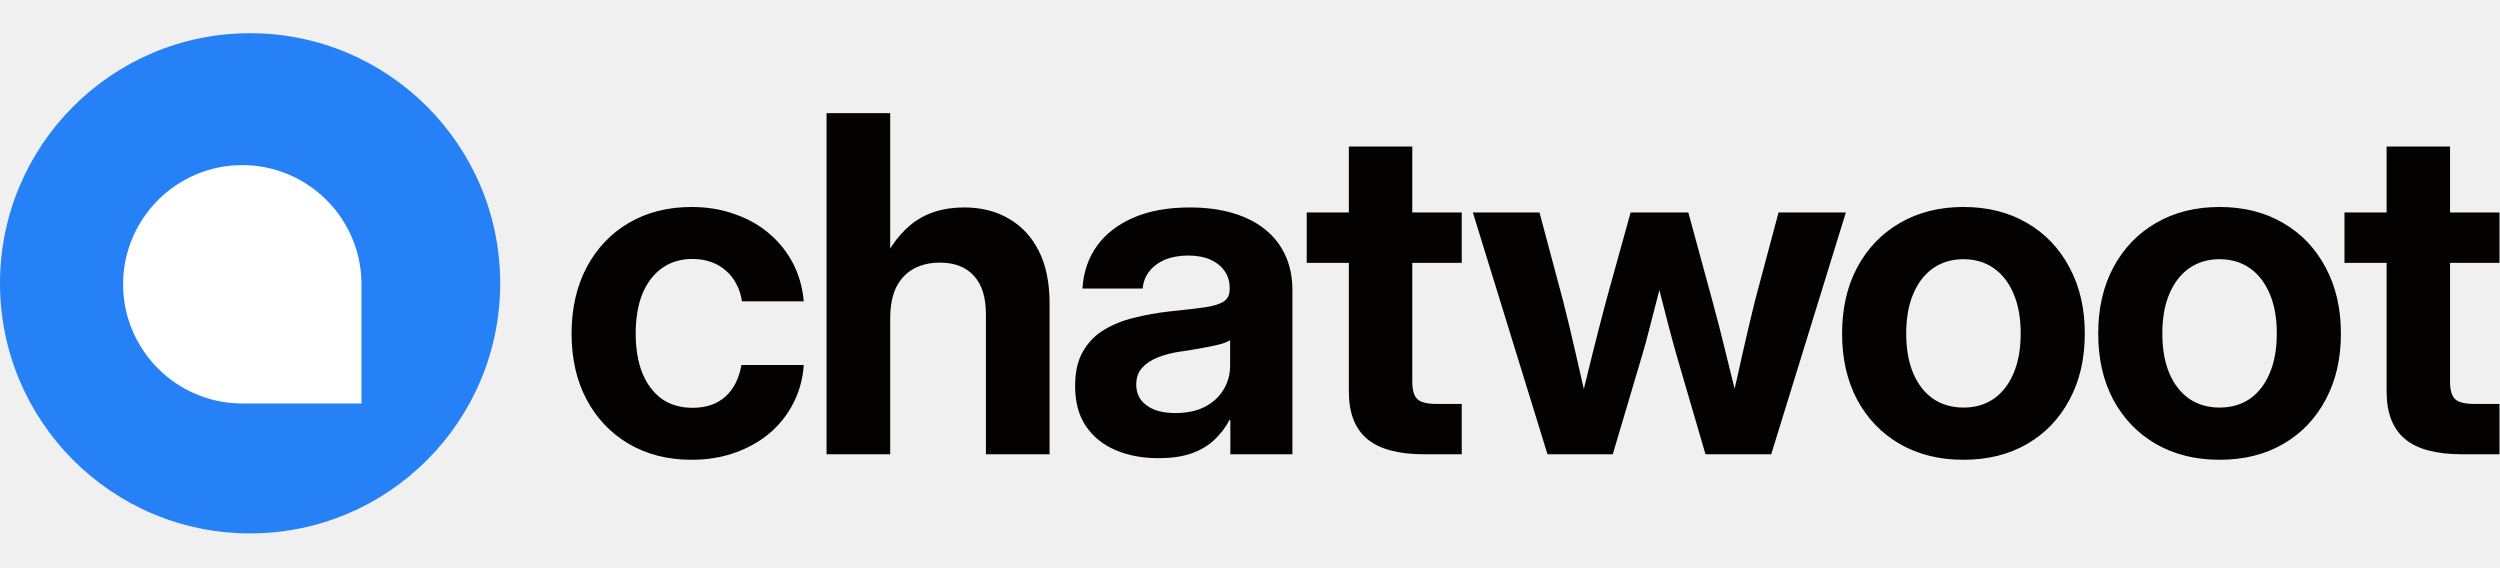
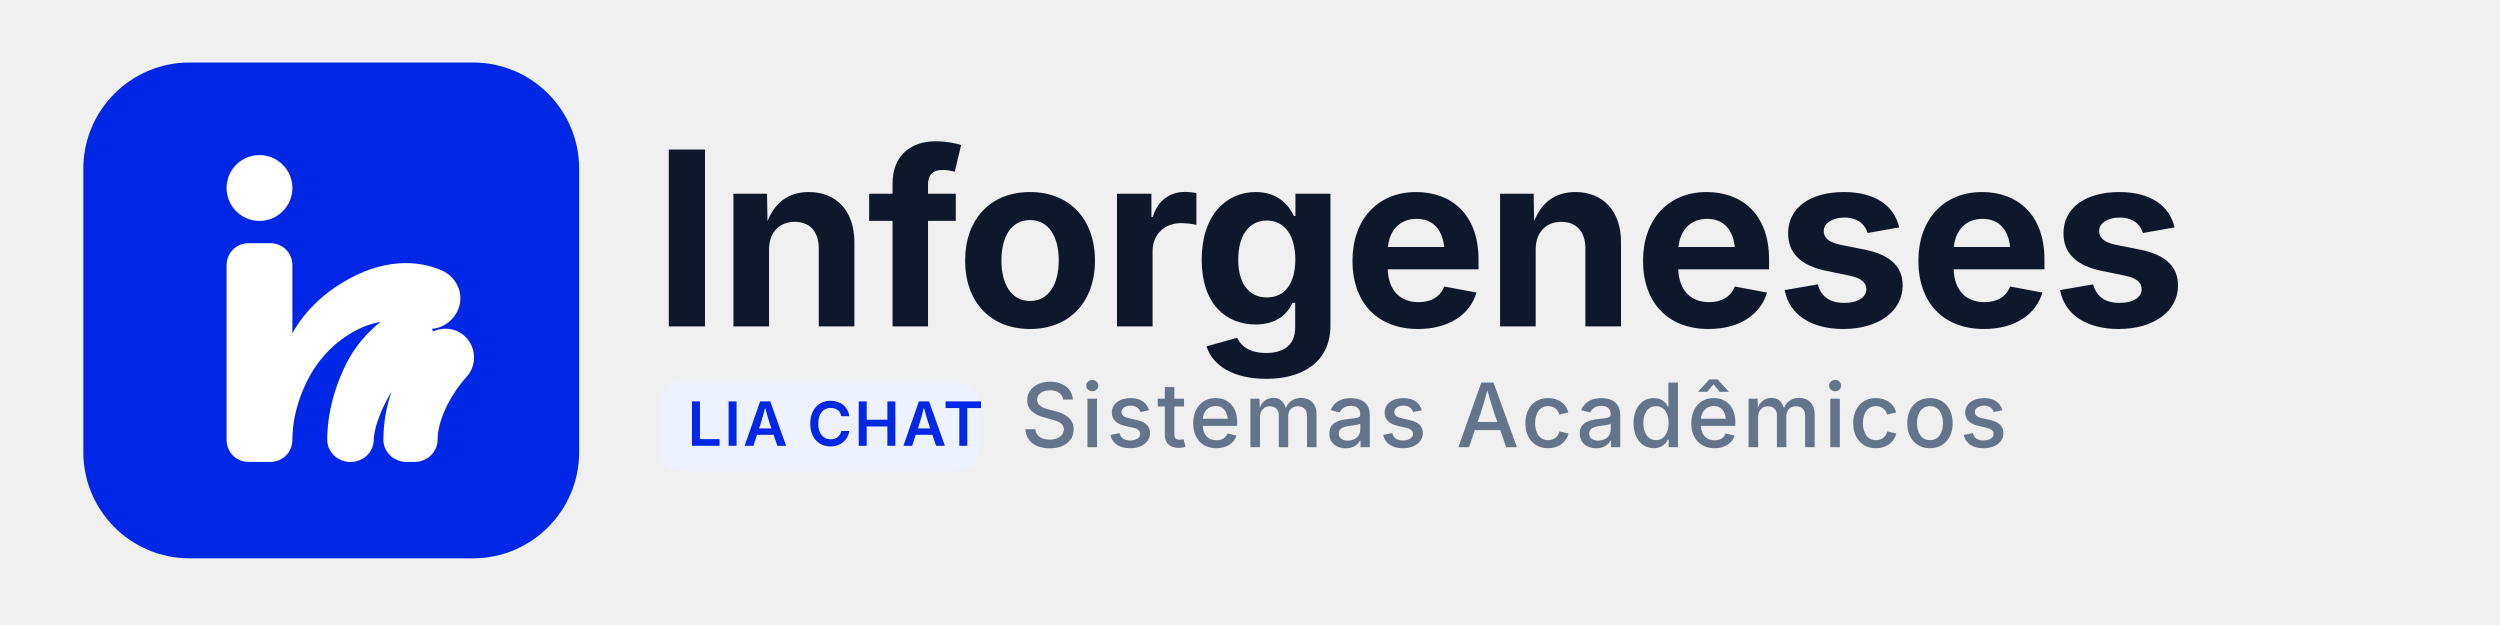
- <svg xmlns="http://www.w3.org/2000/svg" width="2559" height="581" viewBox="0 0 2559 581" fill="none">
-   <path d="M256 546C397.385 546 512 431.385 512 290C512 148.615 397.385 34 256 34C114.615 34 0 148.615 0 290C0 431.385 114.615 546 256 546Z" fill="#2781F6" />
-   <path d="M367 410H247.99C182.388 410 129 356.608 129 290.989C129 225.392 182.388 172 247.992 172C313.612 172 367 225.392 367 290.989V410Z" fill="white" stroke="white" stroke-width="6" />
-   <path d="M707.875 470.625C683.5 470.625 662.016 465.156 643.422 454.219C624.984 443.281 610.609 428.125 600.297 408.75C590.141 389.375 585.062 366.953 585.062 341.484C585.062 316.016 590.141 293.516 600.297 273.984C610.609 254.453 624.984 239.219 643.422 228.281C662.016 217.344 683.5 211.875 707.875 211.875C723.812 211.875 738.5 214.297 751.938 219.141C765.531 223.828 777.328 230.469 787.328 239.062C797.484 247.656 805.609 257.812 811.703 269.531C817.797 281.25 821.469 294.219 822.719 308.438H759.438C758.5 301.875 756.625 296.016 753.812 290.859C751.156 285.547 747.641 281.016 743.266 277.266C739.047 273.359 734.047 270.391 728.266 268.359C722.641 266.172 716.156 265.078 708.812 265.078C696.781 265.078 686.391 268.203 677.641 274.453C668.891 280.703 662.172 289.531 657.484 300.938C652.953 312.344 650.688 325.859 650.688 341.484C650.688 356.953 652.953 370.391 657.484 381.797C662.172 393.203 668.812 402.031 677.406 408.281C686.156 414.375 696.625 417.422 708.812 417.422C716.156 417.422 722.641 416.406 728.266 414.375C733.891 412.344 738.734 409.453 742.797 405.703C747.016 401.797 750.453 397.188 753.109 391.875C755.766 386.406 757.719 380.312 758.969 373.594H822.719C821.781 387.656 818.266 400.625 812.172 412.5C806.234 424.219 798.188 434.453 788.031 443.203C777.875 451.797 766 458.516 752.406 463.359C738.812 468.203 723.969 470.625 707.875 470.625ZM911.209 326.484V465H846.053V115.781H911.209V281.25H898.319C906.288 259.375 917.459 242.422 931.834 230.391C946.366 218.359 964.725 212.344 986.913 212.344C1004.41 212.344 1019.65 216.172 1032.62 223.828C1045.74 231.328 1055.98 242.344 1063.32 256.875C1070.66 271.406 1074.33 289.141 1074.33 310.078V465H1009.18V321.562C1009.18 304.219 1005.04 291.094 996.756 282.188C988.631 273.281 977.069 268.828 962.069 268.828C952.069 268.828 943.241 270.859 935.584 274.922C927.928 278.984 921.913 285.234 917.538 293.672C913.319 302.109 911.209 313.047 911.209 326.484ZM1185.79 468.984C1169.39 468.984 1154.78 466.25 1141.97 460.781C1129.15 455.312 1119 447.109 1111.5 436.172C1104.15 425.234 1100.48 411.562 1100.48 395.156C1100.48 381.094 1103.06 369.453 1108.22 360.234C1113.53 350.859 1120.64 343.438 1129.54 337.969C1138.61 332.344 1149 328.125 1160.72 325.312C1172.43 322.344 1184.62 320.156 1197.28 318.75C1212.59 317.188 1224.7 315.781 1233.61 314.531C1242.51 313.125 1248.92 311.094 1252.83 308.438C1256.73 305.781 1258.68 301.719 1258.68 296.25V294.609C1258.68 288.047 1256.97 282.344 1253.53 277.5C1250.09 272.5 1245.25 268.594 1239 265.781C1232.75 262.969 1225.17 261.562 1216.26 261.562C1207.36 261.562 1199.47 262.969 1192.59 265.781C1185.87 268.594 1180.48 272.578 1176.42 277.734C1172.51 282.734 1170.25 288.594 1169.62 295.312H1107.98C1109.08 278.438 1114.08 263.828 1122.98 251.484C1132.04 239.141 1144.54 229.531 1160.48 222.656C1176.58 215.781 1195.72 212.344 1217.9 212.344C1234.47 212.344 1249.23 214.297 1262.2 218.203C1275.33 222.109 1286.34 227.734 1295.25 235.078C1304.31 242.422 1311.18 251.328 1315.87 261.797C1320.56 272.109 1322.9 283.75 1322.9 296.719V465H1259.39V430.078H1258.45C1254.23 437.891 1248.92 444.766 1242.51 450.703C1236.26 456.484 1228.45 461.016 1219.08 464.297C1209.86 467.422 1198.76 468.984 1185.79 468.984ZM1203.14 422.812C1214.86 422.812 1224.86 420.703 1233.14 416.484C1241.58 412.109 1247.98 406.25 1252.36 398.906C1256.89 391.562 1259.15 383.281 1259.15 374.062V348.281C1257.12 349.531 1254.39 350.703 1250.95 351.797C1247.67 352.734 1243.68 353.672 1239 354.609C1234.47 355.547 1229.47 356.484 1224 357.422C1218.68 358.359 1213.14 359.219 1207.36 360C1199.23 361.25 1191.81 363.203 1185.09 365.859C1178.37 368.516 1172.98 372.109 1168.92 376.641C1165.01 381.016 1163.06 386.719 1163.06 393.75C1163.06 399.688 1164.7 404.922 1167.98 409.453C1171.42 413.828 1176.11 417.188 1182.04 419.531C1187.98 421.719 1195.01 422.812 1203.14 422.812ZM1496.24 217.5V269.062H1337.57V217.5H1496.24ZM1380.69 150H1445.61V390.703C1445.61 399.297 1447.33 405.234 1450.77 408.516C1454.21 411.797 1460.69 413.438 1470.22 413.438C1474.13 413.438 1478.66 413.438 1483.82 413.438C1489.13 413.438 1493.27 413.438 1496.24 413.438V465C1492.02 465 1486.32 465 1479.13 465C1472.1 465 1464.99 465 1457.8 465C1431.39 465 1411.94 459.766 1399.44 449.297C1386.94 438.828 1380.69 422.656 1380.69 400.781V150ZM1584.03 465L1507.62 217.5H1575.82L1599.73 307.031C1604.26 324.688 1608.63 342.891 1612.85 361.641C1617.07 380.391 1621.29 398.828 1625.51 416.953H1616.6C1621.13 398.828 1625.67 380.391 1630.2 361.641C1634.88 342.891 1639.57 324.688 1644.26 307.031L1669.1 217.5H1728.17L1752.54 307.031C1757.38 324.688 1762.07 342.891 1766.6 361.641C1771.13 380.391 1775.67 398.828 1780.2 416.953H1771.06C1775.43 398.828 1779.65 380.391 1783.71 361.641C1787.93 342.891 1792.23 324.688 1796.6 307.031L1820.51 217.5H1889.42L1813.01 465H1745.74L1716.45 364.688C1713.63 354.844 1710.9 344.844 1708.24 334.688C1705.59 324.375 1702.93 314.062 1700.28 303.75C1697.78 293.281 1695.12 282.969 1692.31 272.812H1704.96C1702.31 282.969 1699.57 293.281 1696.76 303.75C1694.1 314.062 1691.45 324.375 1688.79 334.688C1686.29 344.844 1683.56 354.844 1680.59 364.688L1650.82 465H1584.03ZM2009.78 470.625C1985.09 470.625 1963.38 465.234 1944.62 454.453C1926.03 443.672 1911.5 428.594 1901.03 409.219C1890.72 389.844 1885.56 367.266 1885.56 341.484C1885.56 315.703 1890.72 293.125 1901.03 273.75C1911.5 254.219 1926.03 239.062 1944.62 228.281C1963.38 217.344 1985.09 211.875 2009.78 211.875C2034.62 211.875 2056.34 217.344 2074.94 228.281C2093.53 239.062 2107.98 254.219 2118.3 273.75C2128.77 293.125 2134 315.703 2134 341.484C2134 367.266 2128.77 389.844 2118.3 409.219C2107.98 428.594 2093.53 443.672 2074.94 454.453C2056.34 465.234 2034.62 470.625 2009.78 470.625ZM2009.78 417.188C2021.66 417.188 2031.97 414.219 2040.72 408.281C2049.47 402.188 2056.27 393.438 2061.11 382.031C2065.95 370.625 2068.38 357.109 2068.38 341.484C2068.38 325.547 2065.95 311.953 2061.11 300.703C2056.27 289.297 2049.47 280.547 2040.72 274.453C2031.97 268.359 2021.66 265.312 2009.78 265.312C1998.06 265.312 1987.75 268.359 1978.84 274.453C1970.09 280.547 1963.3 289.297 1958.45 300.703C1953.61 311.953 1951.19 325.547 1951.19 341.484C1951.19 357.266 1953.61 370.859 1958.45 382.266C1963.3 393.516 1970.09 402.188 1978.84 408.281C1987.75 414.219 1998.06 417.188 2009.78 417.188ZM2271.94 470.625C2247.26 470.625 2225.54 465.234 2206.79 454.453C2188.19 443.672 2173.66 428.594 2163.19 409.219C2152.88 389.844 2147.72 367.266 2147.72 341.484C2147.72 315.703 2152.88 293.125 2163.19 273.75C2173.66 254.219 2188.19 239.062 2206.79 228.281C2225.54 217.344 2247.26 211.875 2271.94 211.875C2296.79 211.875 2318.51 217.344 2337.1 228.281C2355.69 239.062 2370.15 254.219 2380.46 273.75C2390.93 293.125 2396.16 315.703 2396.16 341.484C2396.16 367.266 2390.93 389.844 2380.46 409.219C2370.15 428.594 2355.69 443.672 2337.1 454.453C2318.51 465.234 2296.79 470.625 2271.94 470.625ZM2271.94 417.188C2283.82 417.188 2294.13 414.219 2302.88 408.281C2311.63 402.188 2318.43 393.438 2323.27 382.031C2328.12 370.625 2330.54 357.109 2330.54 341.484C2330.54 325.547 2328.12 311.953 2323.27 300.703C2318.43 289.297 2311.63 280.547 2302.88 274.453C2294.13 268.359 2283.82 265.312 2271.94 265.312C2260.22 265.312 2249.91 268.359 2241.01 274.453C2232.26 280.547 2225.46 289.297 2220.62 300.703C2215.77 311.953 2213.35 325.547 2213.35 341.484C2213.35 357.266 2215.77 370.859 2220.62 382.266C2225.46 393.516 2232.26 402.188 2241.01 408.281C2249.91 414.219 2260.22 417.188 2271.94 417.188ZM2558.48 217.5V269.062H2399.81V217.5H2558.48ZM2442.93 150H2507.86V390.703C2507.86 399.297 2509.57 405.234 2513.01 408.516C2516.45 411.797 2522.93 413.438 2532.47 413.438C2536.37 413.438 2540.9 413.438 2546.06 413.438C2551.37 413.438 2555.51 413.438 2558.48 413.438V465C2554.26 465 2548.56 465 2541.37 465C2534.34 465 2527.23 465 2520.04 465C2493.64 465 2474.18 459.766 2461.68 449.297C2449.18 438.828 2442.93 422.656 2442.93 400.781V150Z" fill="#040101" />
+ <svg xmlns="http://www.w3.org/2000/svg" width="1800" height="450" viewBox="0 0 1800 450" fill="none">
+   <defs>
+     <style>
+       .brand-title {
+         font-family: 'Inter', -apple-system, BlinkMacSystemFont, 'Segoe UI', Roboto, Helvetica, Arial, sans-serif;
+         font-weight: 700;
+         font-size: 175px;
+         letter-spacing: -2px;
+       }
+       .brand-subtitle {
+         font-family: 'Inter', -apple-system, BlinkMacSystemFont, 'Segoe UI', Roboto, Helvetica, Arial, sans-serif;
+         font-weight: 500;
+         font-size: 64px;
+         letter-spacing: 2px;
+       }
+       .brand-tag {
+         font-family: 'Inter', -apple-system, BlinkMacSystemFont, 'Segoe UI', Roboto, Helvetica, Arial, sans-serif;
+         font-weight: 600;
+         font-size: 44px;
+         letter-spacing: 1.5px;
+       }
+     </style>
+   </defs>
+   <g transform="translate(60, 45) scale(0.85)">
+     <rect width="420" height="420" rx="90" fill="#0026E6" />
+     <g transform="translate(18, 12) scale(0.82)">
+       <circle cx="160" cy="115" r="34" fill="#FFFFFF" />
+       <path d="M126 195 C126 182 136 172 149 172 H171 C184 172 194 182 194 195 V 265 C208 240 230 220 258 206 C288 191 320 188 348 200 C364 207 372 225 365 241 C358 257 340 265 324 258 C302 249 280 251 258 263 C234 276 215 298 204 326 C198 341 194 358 194 375 C194 388 184 398 171 398 H149 C136 398 126 388 126 375 V195 Z" fill="#FFFFFF" />
+       <path d="M254 398 C241 398 230 388 230 375 C230 348 238 318 252 292 C262 274 277 258 295 246 C308 237 326 241 335 254 C344 267 340 285 327 294 C314 303 303 315 295 328 C284 346 278 366 278 375 C278 388 267 398 254 398 Z" fill="#FFFFFF" />
+       <path d="M312 398 C299 398 288 388 288 375 C288 335 304 298 330 270 C341 258 360 257 372 268 C384 279 385 298 374 310 C356 330 344 356 344 375 C344 388 333 398 320 398 H312 Z" fill="#FFFFFF" />
+     </g>
+   </g>
+   <text x="470" y="235" class="brand-title" fill="#0F172A">Inforgeneses</text>
+   <rect x="475" y="275" width="230" height="64" rx="16" fill="#EEF2FF" />
+   <text x="495" y="321" class="brand-tag" fill="#0026E6">LIA CHAT</text>
+   <text x="735" y="322" class="brand-subtitle" fill="#64748B">Sistemas Acadêmicos</text>
</svg>
